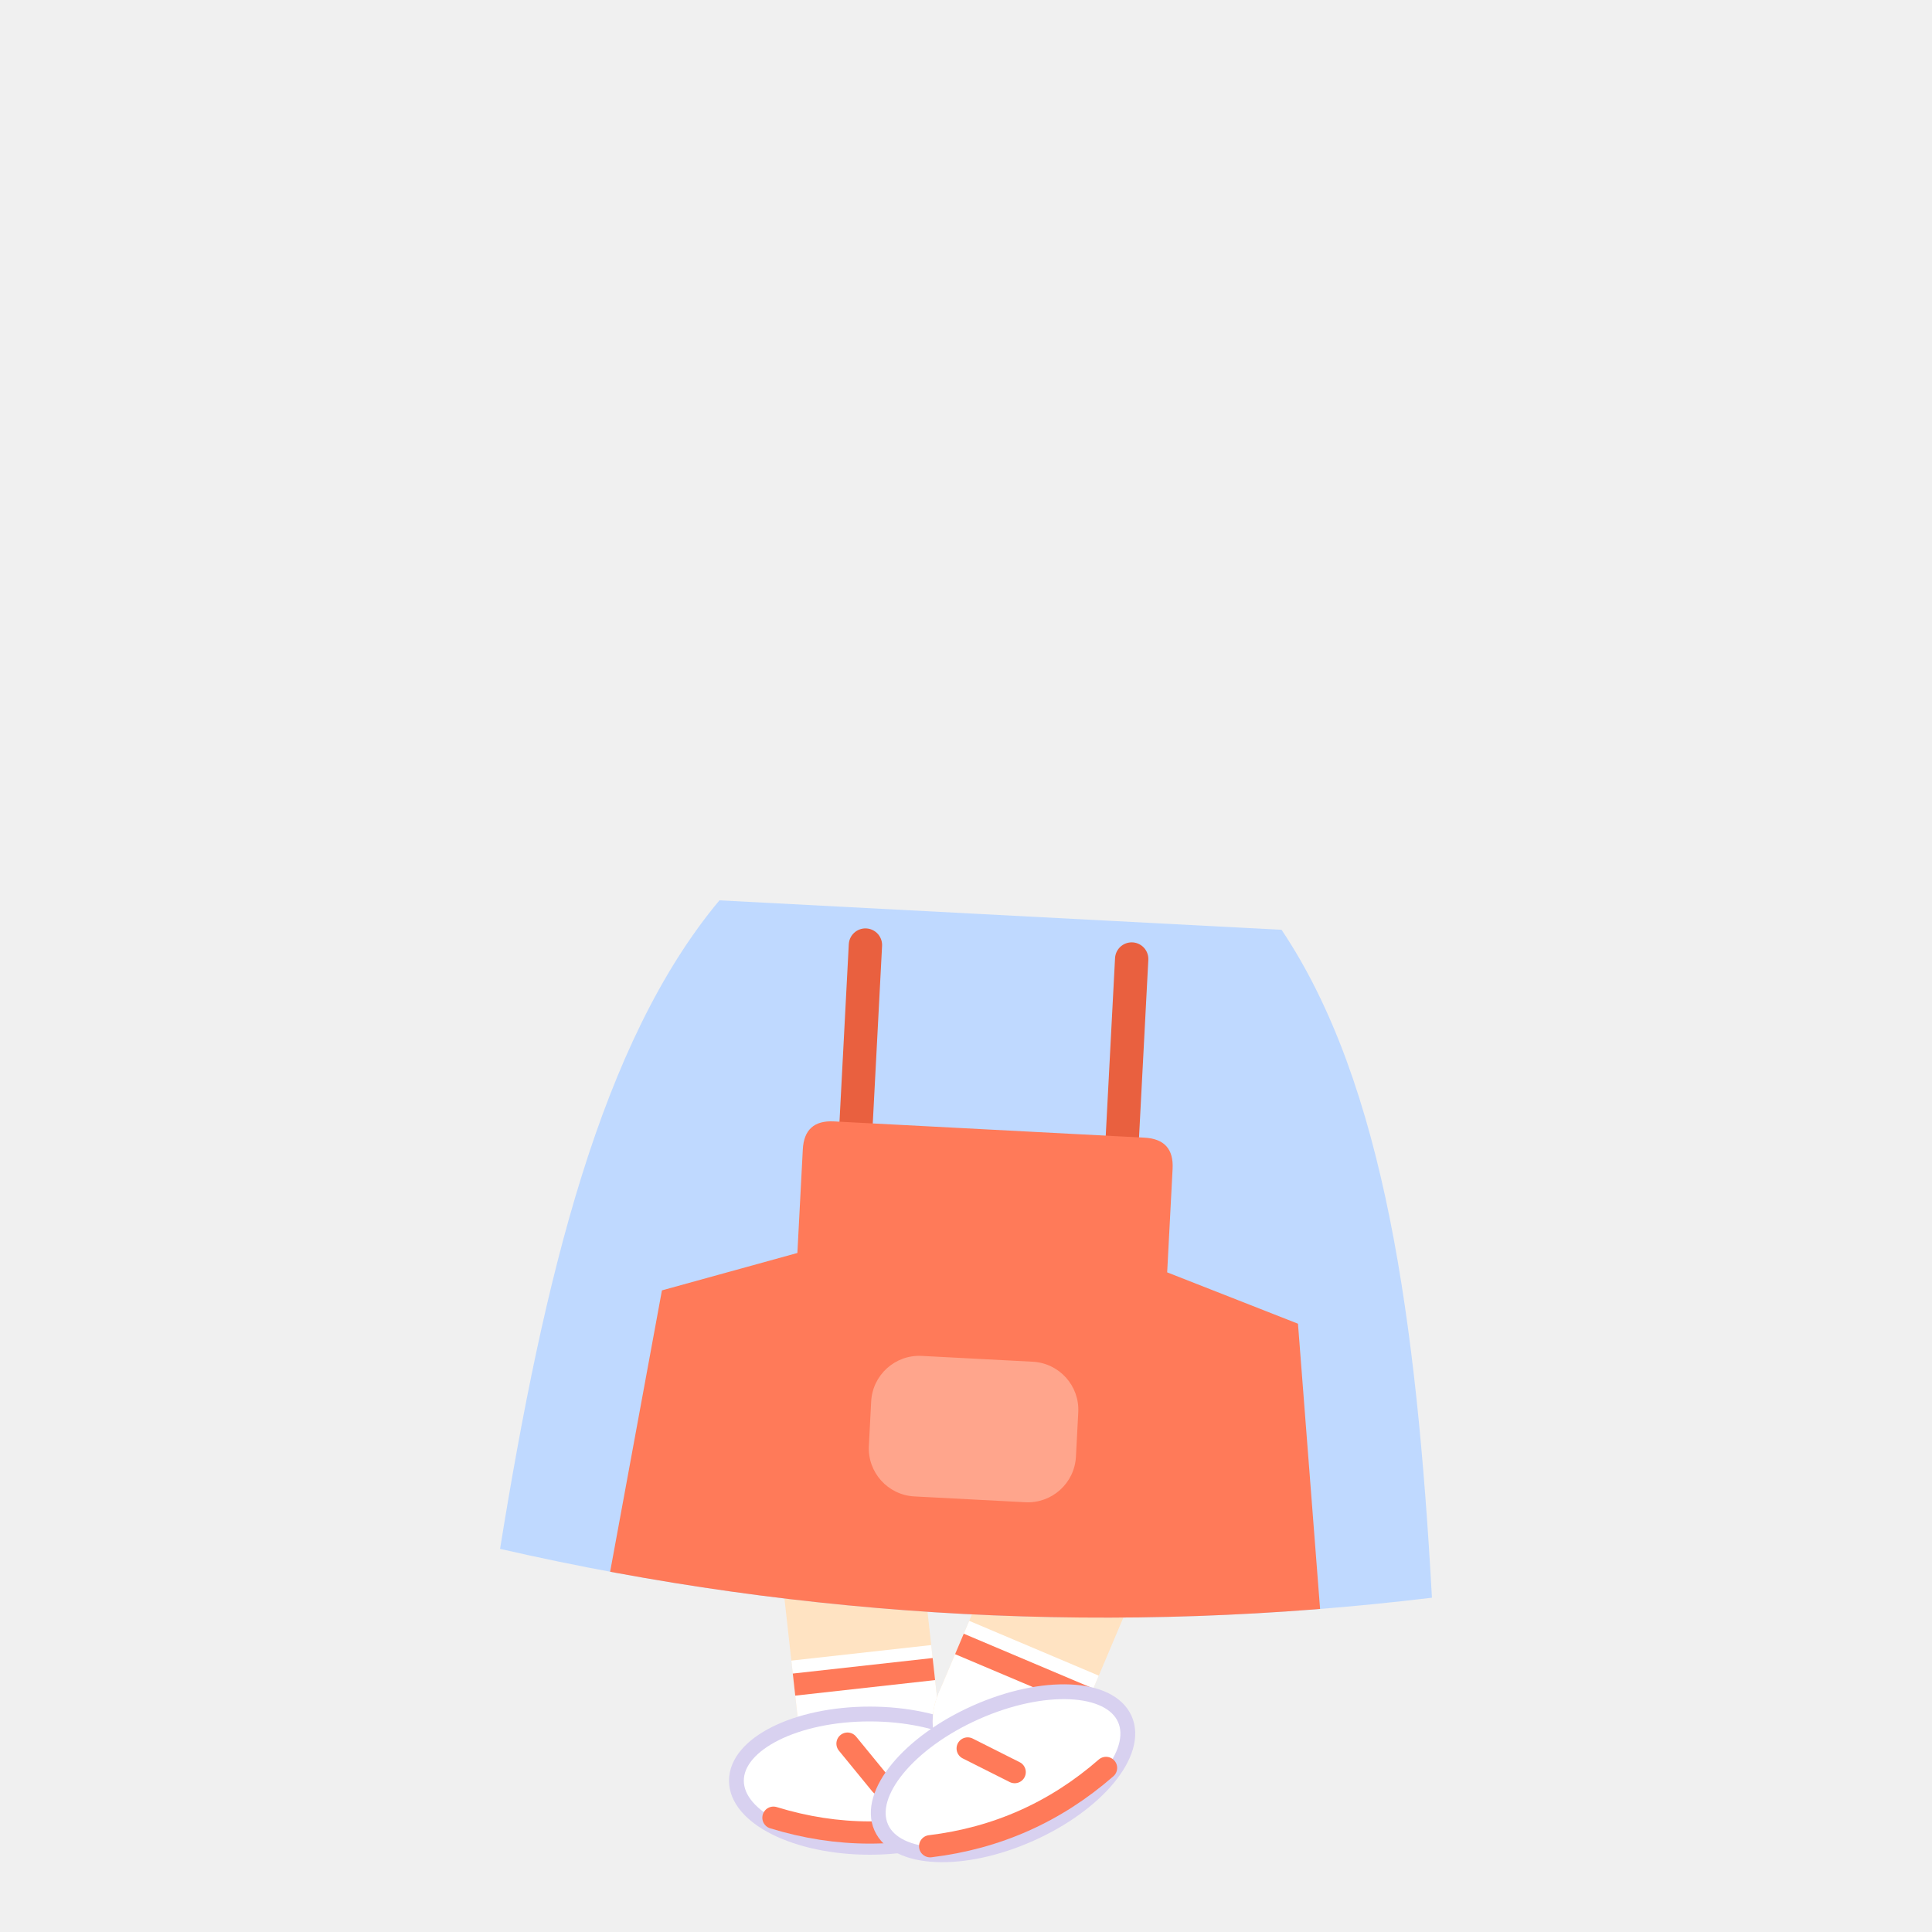
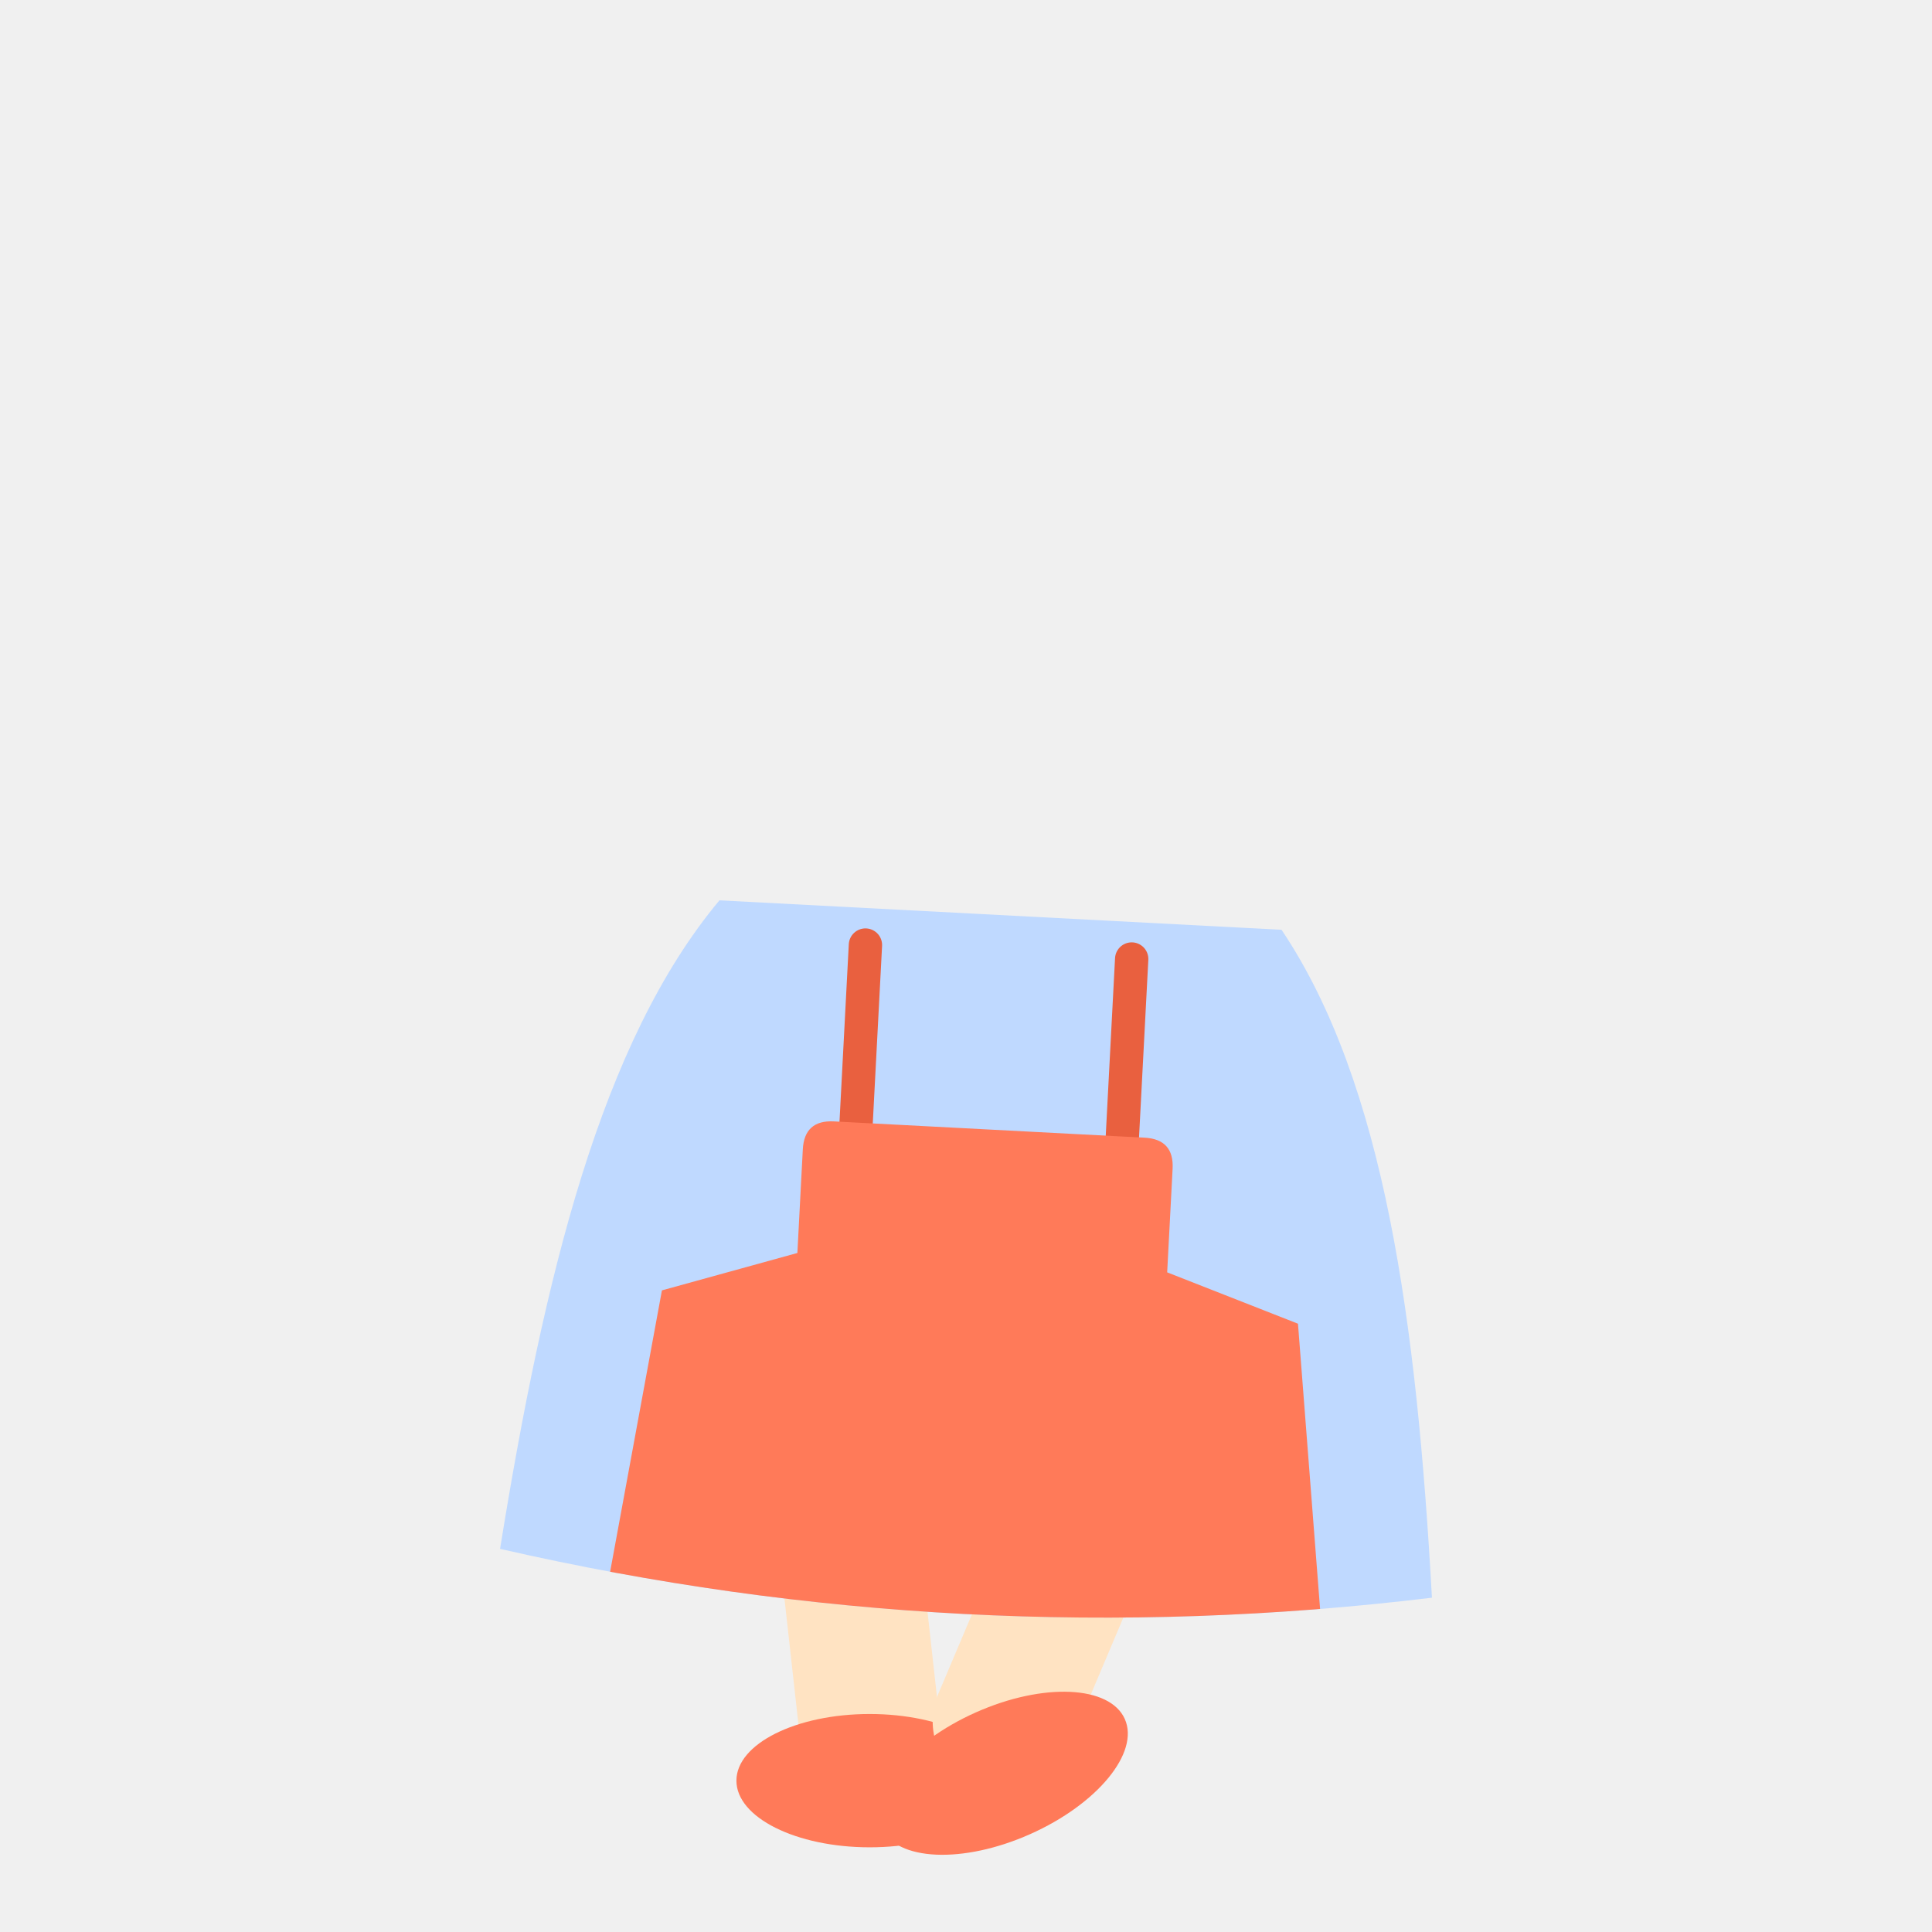
<svg xmlns="http://www.w3.org/2000/svg" viewBox="0 0 480 480" width="480" height="480">
  <g transform="translate(240 470) scale(0.92) translate(-240 -470)">
    <g>
      <path d="M208 372 L214 426" stroke="#FFE3C2" stroke-width="38" stroke-linecap="round" />
-       <path d="M211.72 405.48 L214 426" stroke="#FFFFFF" stroke-width="38" />
-       <circle cx="214" cy="426" r="19" fill="#FFFFFF" />
-       <path d="M231.324 409.862 L193.556 414.058" stroke="#FF7A59" stroke-width="6" />
      <g transform="rotate(0 214 440)">
-         <ellipse cx="214" cy="440" rx="36" ry="18" fill="#FFFFFF" stroke="#D8D1F0" stroke-width="4" />
-         <path d="M188 450 q26 8 52 0" stroke="#FF7A59" stroke-width="6" stroke-linecap="round" fill="none" />
-         <path d="M208 430 l9 11" stroke="#FF7A59" stroke-width="6" stroke-linecap="round" />
+         <ellipse cx="214" cy="440" rx="36" ry="18" fill="#FF7A59" />
      </g>
      <path d="M272 372 L250 424" stroke="#FFE3C2" stroke-width="38" stroke-linecap="round" />
-       <path d="M258.36 404.24 L250 424" stroke="#FFFFFF" stroke-width="38" />
-       <circle cx="250" cy="424" r="19" fill="#FFFFFF" />
-       <path d="M273.218 417.883 L238.222 403.077" stroke="#FF7A59" stroke-width="6" />
      <g transform="rotate(-24 250 438)">
-         <ellipse cx="250" cy="438" rx="36" ry="18" fill="#FFFFFF" stroke="#D8D1F0" stroke-width="4" />
-         <path d="M224 448 q26 8 52 0" stroke="#FF7A59" stroke-width="6" stroke-linecap="round" fill="none" />
-         <path d="M244 428 l9 11" stroke="#FF7A59" stroke-width="6" stroke-linecap="round" />
+         <ellipse cx="250" cy="438" rx="36" ry="18" fill="#FF7A59" />
      </g>
      <g transform="translate(0 0) rotate(3 240 384)">
        <clipPath id="c432">
          <path d="M164 206 C134 246 122 310 114 384 Q240 406 366 384 C358 310 346 246 316 206 Z" />
        </clipPath>
        <path d="M164 206 C134 246 122 310 114 384 Q240 406 366 384 C358 310 346 246 316 206 Z" fill="#BFD9FF" />
        <g clip-path="url(#c432)">
          <path d="M204 216 V268 M276 216 V268" stroke="#E9603F" stroke-width="9" stroke-linecap="round" />
          <path d="M198 264 H282 Q290 264 290 272 V300 L326 312 L338 404 H142 L154 312 L190 300 V272 Q190 264 198 264 Z" fill="#FF7A59" />
-           <rect x="212" y="326" width="56" height="38" rx="13" fill="#FFA58C" />
        </g>
      </g>
    </g>
  </g>
</svg>
